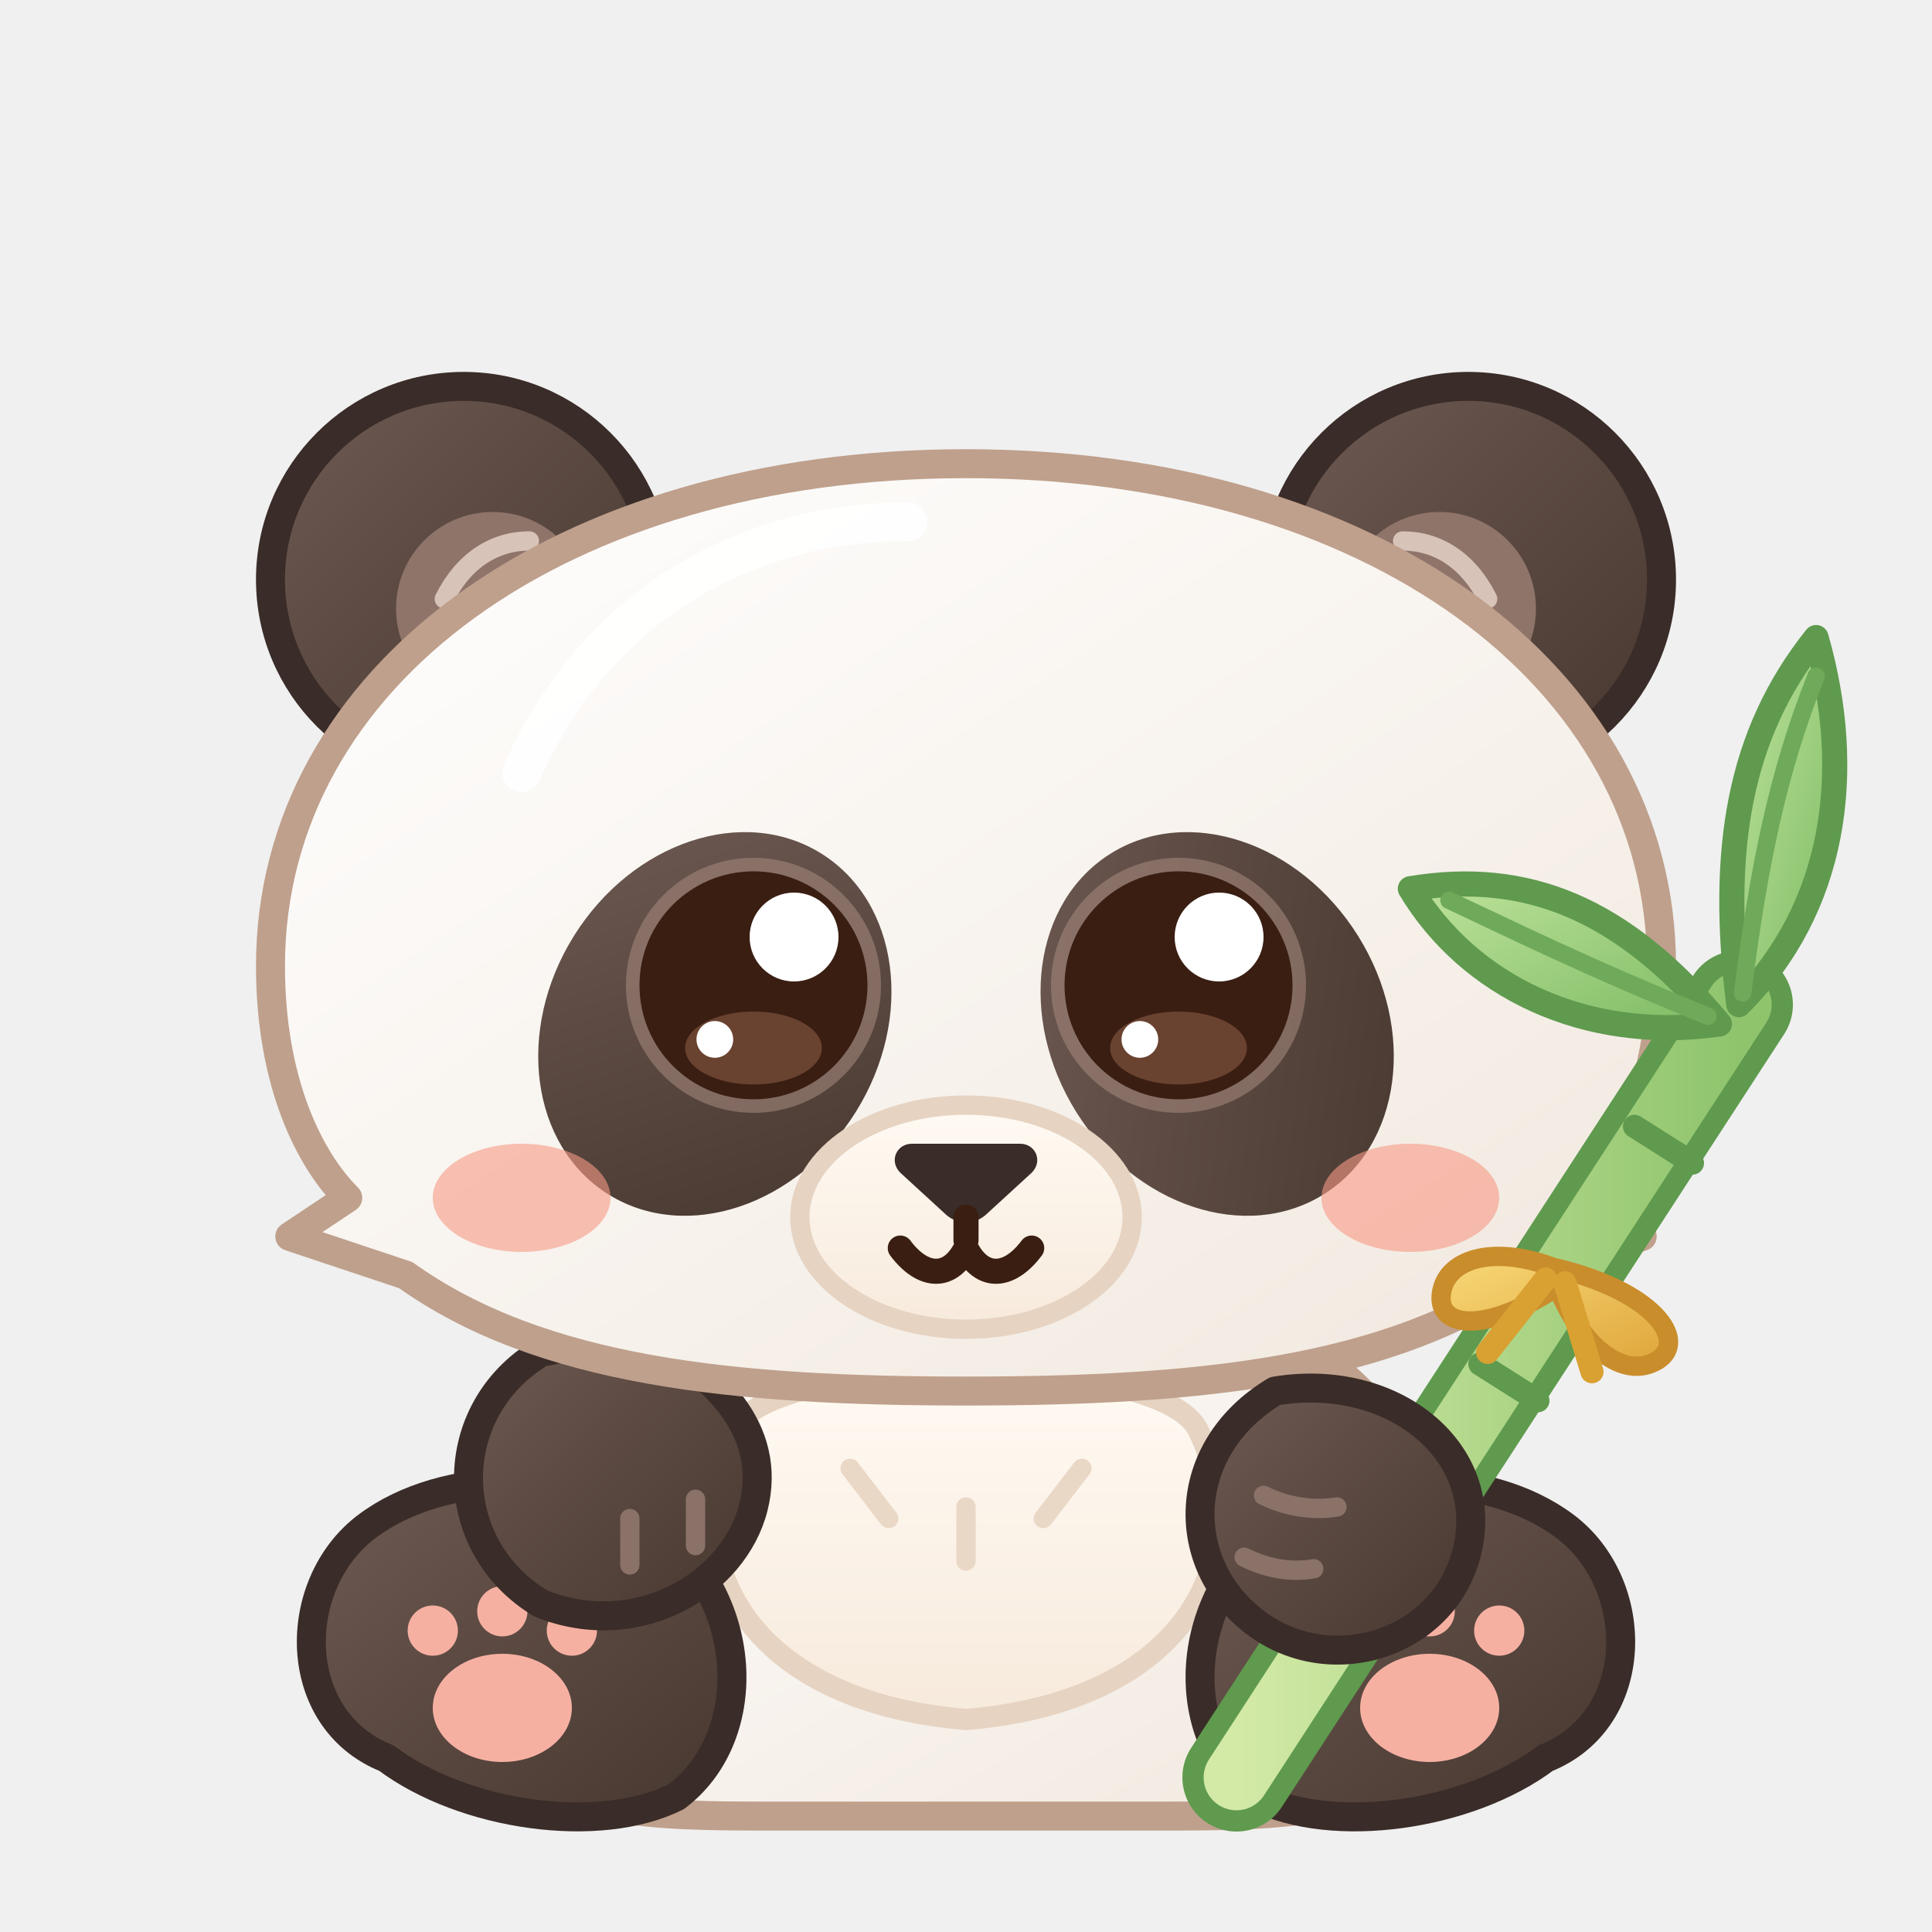
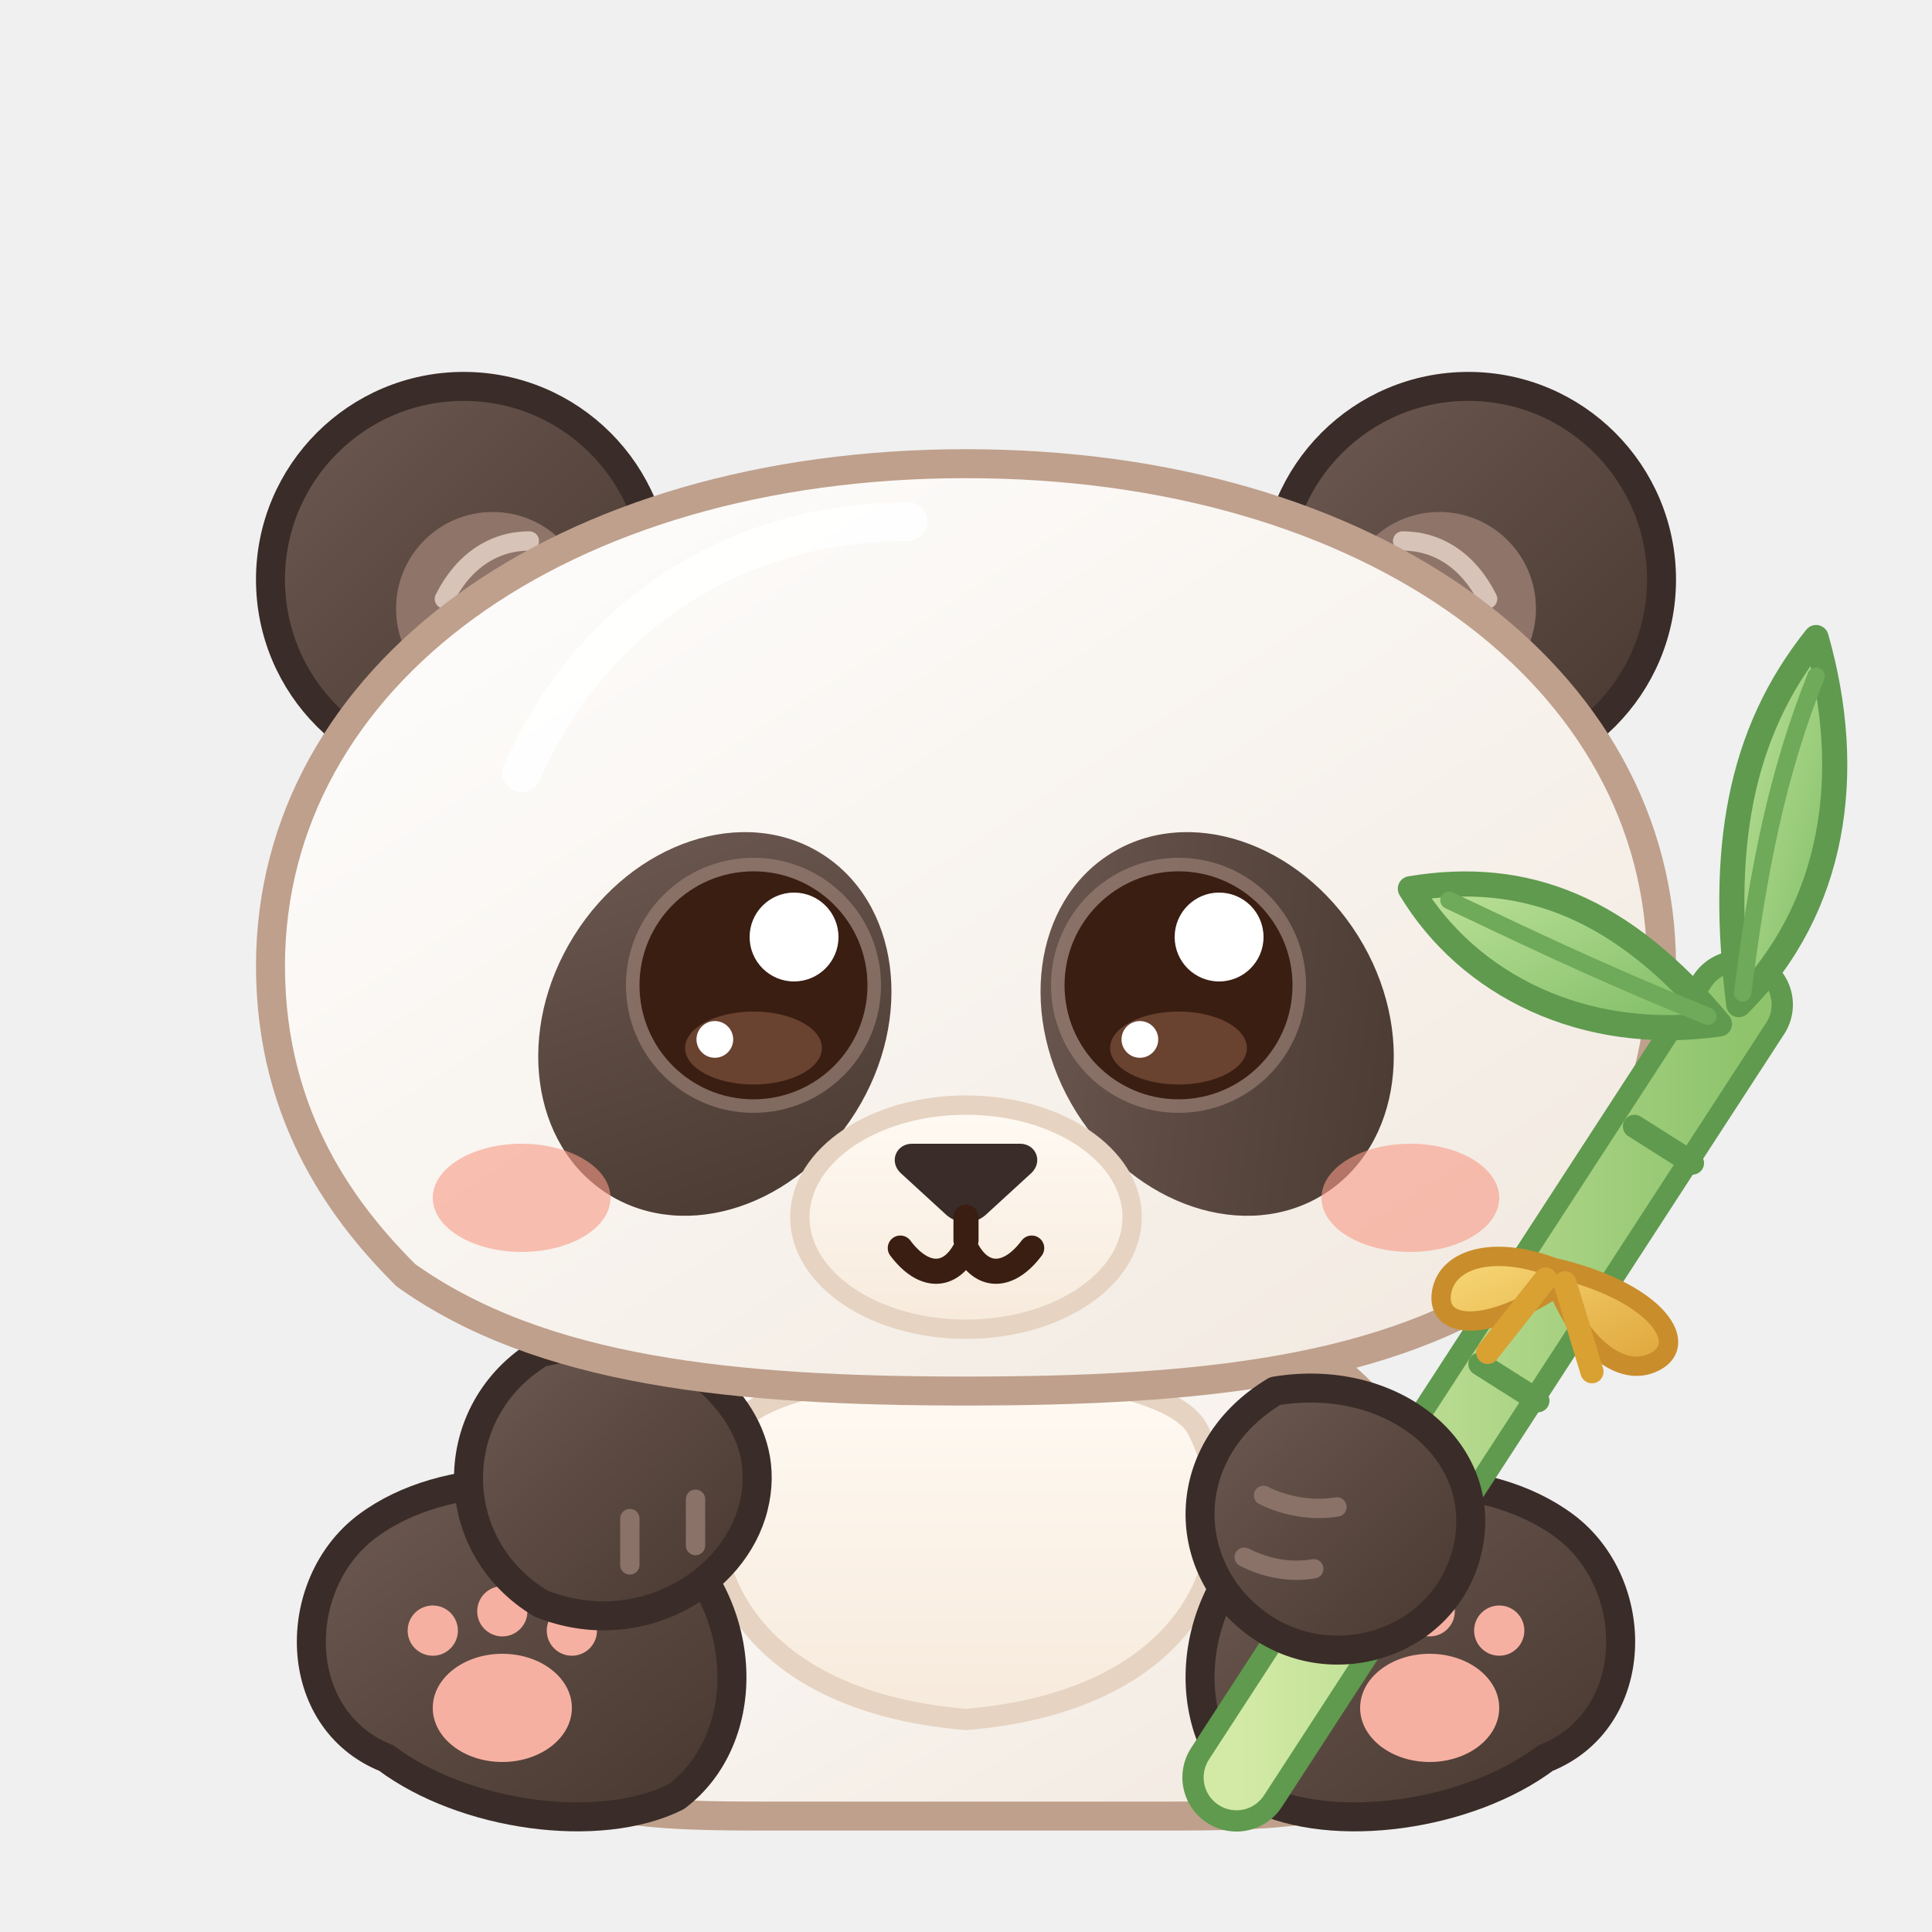
<svg xmlns="http://www.w3.org/2000/svg" viewBox="0 0 100 100" width="480" height="480">
  <defs>
    <linearGradient id="bamboo-fur" x1="0" y1="0" x2="1" y2="1">
      <stop offset="0" stop-color="#ffffff" />
      <stop offset="1" stop-color="#f1e8de" />
    </linearGradient>
    <linearGradient id="bamboo-dark" x1="0" y1="0" x2="1" y2="1">
      <stop offset="0" stop-color="#6e5a52" />
      <stop offset="1" stop-color="#46372f" />
    </linearGradient>
    <linearGradient id="bamboo-cream" x1="0" y1="0" x2="0" y2="1">
      <stop offset="0" stop-color="#fffaf3" />
      <stop offset="1" stop-color="#f7eadc" />
    </linearGradient>
    <linearGradient id="bamboo-leaf" x1="0" y1="0" x2="1" y2="1">
      <stop offset="0" stop-color="#bfe39b" />
      <stop offset="1" stop-color="#7dbb63" />
    </linearGradient>
    <linearGradient id="bamboo-stalk" x1="0" y1="0" x2="1" y2="0">
      <stop offset="0" stop-color="#d3eaa6" />
      <stop offset="1" stop-color="#8fc46d" />
    </linearGradient>
    <linearGradient id="bamboo-gold" x1="0" y1="0" x2="1" y2="1">
      <stop offset="0" stop-color="#f8d978" />
      <stop offset="1" stop-color="#dfa53a" />
    </linearGradient>
  </defs>
  <g stroke-linejoin="round" stroke-linecap="round">
    <path d="M26 90C21 77 31 65 50 65 69 65 79 77 74 90 72 94 66 94 60 94H40C34 94 28 94 26 90Z" fill="url(#bamboo-fur)" stroke="#bfa08c" stroke-width="1.5" />
    <path d="M38 74C40 70 60 70 62 74 65 80 62 88 50 89 38 88 35 80 38 74Z" fill="url(#bamboo-cream)" stroke="#e6d3c2" stroke-width="1.1" />
    <path d="M20 91C15 89 15 82 19 79 23 76 30 76 34 79 39 83 39 90 35 93 31 95 24 94 20 91Z" fill="url(#bamboo-dark)" stroke="#3a2c28" stroke-width="1.5" />
    <path d="M80 91C85 89 85 82 81 79 77 76 70 76 66 79 61 83 61 90 65 93 69 95 76 94 80 91Z" fill="url(#bamboo-dark)" stroke="#3a2c28" stroke-width="1.5" />
    <ellipse cx="26" cy="88.4" rx="3.6" ry="2.8" fill="#f6b0a2" />
    <circle cx="22.4" cy="84.4" r="1.3" fill="#f6b0a2" />
    <circle cx="26" cy="83.4" r="1.3" fill="#f6b0a2" />
    <circle cx="29.6" cy="84.4" r="1.3" fill="#f6b0a2" />
    <ellipse cx="74" cy="88.4" rx="3.6" ry="2.8" fill="#f6b0a2" />
    <circle cx="70.4" cy="84.4" r="1.3" fill="#f6b0a2" />
    <circle cx="74" cy="83.4" r="1.3" fill="#f6b0a2" />
    <circle cx="77.6" cy="84.4" r="1.3" fill="#f6b0a2" />
    <path d="M28 70C23 73 23 80 28 83 33 85 38 82 39 78 40 74 37 71 33 69Z" fill="url(#bamboo-dark)" stroke="#3a2c28" stroke-width="1.5" />
    <path d="M32.6 78.6v2.4M36 77.6v2.4" stroke="#8a7268" stroke-width="1" />
    <circle cx="24" cy="30" r="10" fill="url(#bamboo-dark)" stroke="#3a2c28" stroke-width="1.5" />
    <circle cx="76" cy="30" r="10" fill="url(#bamboo-dark)" stroke="#3a2c28" stroke-width="1.5" />
    <circle cx="25.5" cy="31.5" r="5" fill="#8f746a" />
    <circle cx="74.5" cy="31.5" r="5" fill="#8f746a" />
    <path d="M23 31c1-2 2.6-3 4.4-3M77 31c-1-2-2.6-3-4.4-3" stroke="#d7c3b8" stroke-width="1" fill="none" />
-     <path d="M50 24C71 24 86 35 86 50 86 56 84 60 82 62L85 64 79 66C72 71 62 72 50 72S28 71 21 66L15 64 18 62C16 60 14 56 14 50 14 35 29 24 50 24Z" fill="url(#bamboo-fur)" stroke="#bfa08c" stroke-width="1.5" />
+     <path d="M50 24C71 24 86 35 86 50 86 58 82 63 79 66C72 71 62 72 50 72S28 71 21 66C18 63 14 58 14 50 14 35 29 24 50 24Z" fill="url(#bamboo-fur)" stroke="#bfa08c" stroke-width="1.5" />
    <ellipse cx="37" cy="53" rx="8.6" ry="10.4" transform="rotate(32 37 53)" fill="url(#bamboo-dark)" />
    <ellipse cx="63" cy="53" rx="8.6" ry="10.4" transform="rotate(-32 63 53)" fill="url(#bamboo-dark)" />
    <ellipse cx="50" cy="63" rx="8.6" ry="5.8" fill="url(#bamboo-cream)" stroke="#e6d3c2" stroke-width="1" />
    <path d="M27 40c4-9 12-13 20-13" stroke="#fff" stroke-width="2" fill="none" opacity=".9" />
    <circle cx="39" cy="51" r="6.6" fill="#a88b80" opacity=".55" />
    <circle cx="61" cy="51" r="6.6" fill="#a88b80" opacity=".55" />
    <circle cx="39" cy="51" r="5.9" fill="#3a1e12" />
    <ellipse cx="39" cy="54.245" rx="3.54" ry="1.888" fill="#8a5a44" opacity=".6" />
    <circle cx="41.1" cy="48.5" r="2.3" fill="#fff" />
    <circle cx="37" cy="53.8" r=".95" fill="#fff" />
    <circle cx="61" cy="51" r="5.9" fill="#3a1e12" />
    <ellipse cx="61" cy="54.245" rx="3.54" ry="1.888" fill="#8a5a44" opacity=".6" />
    <circle cx="63.1" cy="48.5" r="2.3" fill="#fff" />
    <circle cx="59" cy="53.8" r=".95" fill="#fff" />
    <ellipse cx="27" cy="62" rx="4.6" ry="2.8" fill="#f79a86" opacity=".6" />
    <ellipse cx="73" cy="62" rx="4.6" ry="2.8" fill="#f79a86" opacity=".6" />
    <path d="M47.2 59.2h5.6c.8 0 1.2.9.6 1.5l-2.4 2.2c-.6.5-1.4.5-2 0l-2.4-2.2c-.6-.6-.2-1.5.6-1.5Z" fill="#3a2c28" />
    <path d="M50 63v1.2M46.6 64.6c1.2 1.6 2.6 1.6 3.4 0 .8 1.6 2.2 1.6 3.4 0" stroke="#3a1e12" stroke-width="1.3" fill="none" />
    <path d="M64 92L90 52" stroke="#5f9a4e" stroke-width="5.6" />
    <path d="M64 92L90 52" stroke="url(#bamboo-stalk)" stroke-width="3.4" />
    <path d="M76.6 70.6l3 1.9M84.6 58.3l3 1.9" stroke="#5f9a4e" stroke-width="1.2" />
    <path d="M89 53C84 47 79 45 73 46 76 51 82 54 89 53Z" fill="url(#bamboo-leaf)" stroke="#5f9a4e" stroke-width="1.3" />
    <path d="M90 52C89 44 90 38 94 33 96 40 95 47 90 52Z" fill="url(#bamboo-leaf)" stroke="#5f9a4e" stroke-width="1.3" />
    <path d="M88.4 52.6C82 50 78 48 75 46.6M90.2 51.4C91 45 92 40 94 35" stroke="#6fa95a" stroke-width=".9" fill="none" />
    <path d="M80.4 65.6c-3.2-1.2-5.6-.4-5.8 1.4-.2 1.8 2.4 2 6-.4 1.4 3.4 3.6 4.8 5.2 3.8 1.6-1-.2-3.6-5.4-4.8Z" fill="url(#bamboo-gold)" stroke="#c98d2c" stroke-width="1" />
    <path d="M80 66.2l-3 3.8M81 66.4l1.4 4.6" stroke="#d9a032" stroke-width="1.2" />
    <path d="M66 72C72 71 77 75 76 80 75 85 69 87 65 84 61 81 61 75 66 72Z" fill="url(#bamboo-dark)" stroke="#3a2c28" stroke-width="1.5" />
    <path d="M64.4 80.6c1.2.6 2.4.8 3.6.6M65.4 77.4c1.2.6 2.6.8 3.8.6" stroke="#8a7268" stroke-width="1" />
-     <path d="M44 76l2 2.6M56 76l-2 2.6M50 78v2.8" stroke="#ead8c6" stroke-width="1" />
  </g>
</svg>
